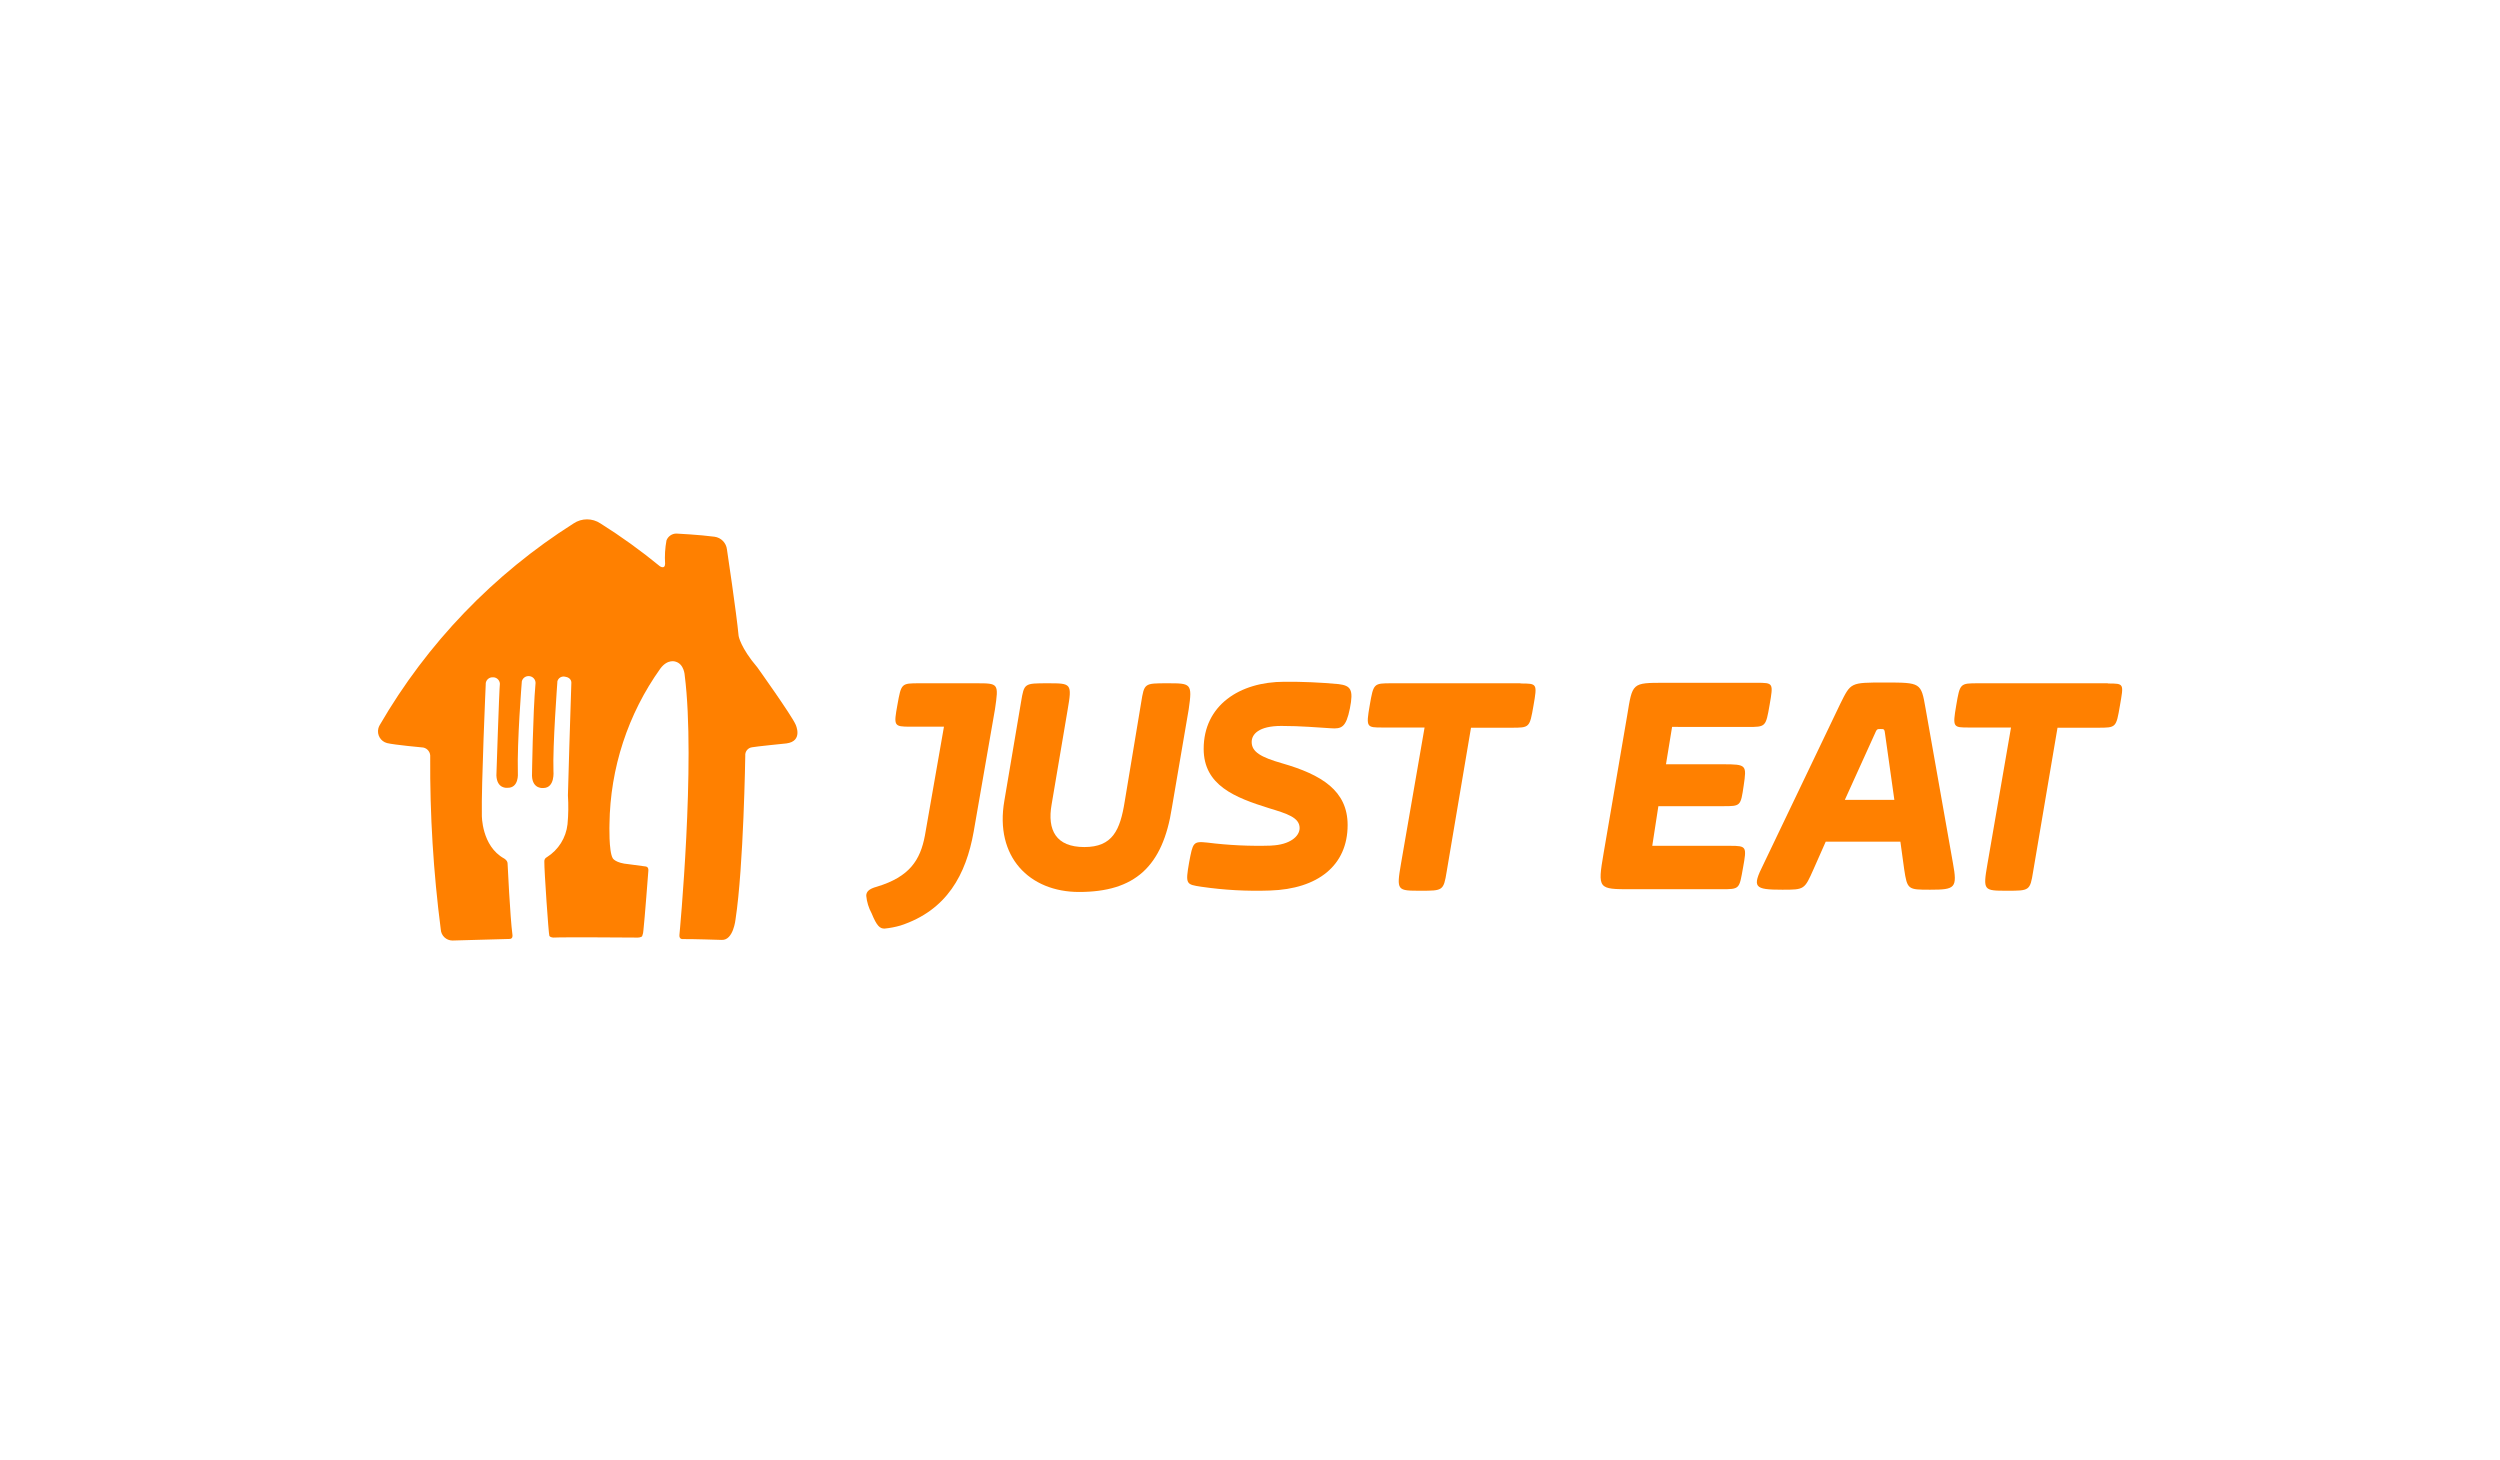
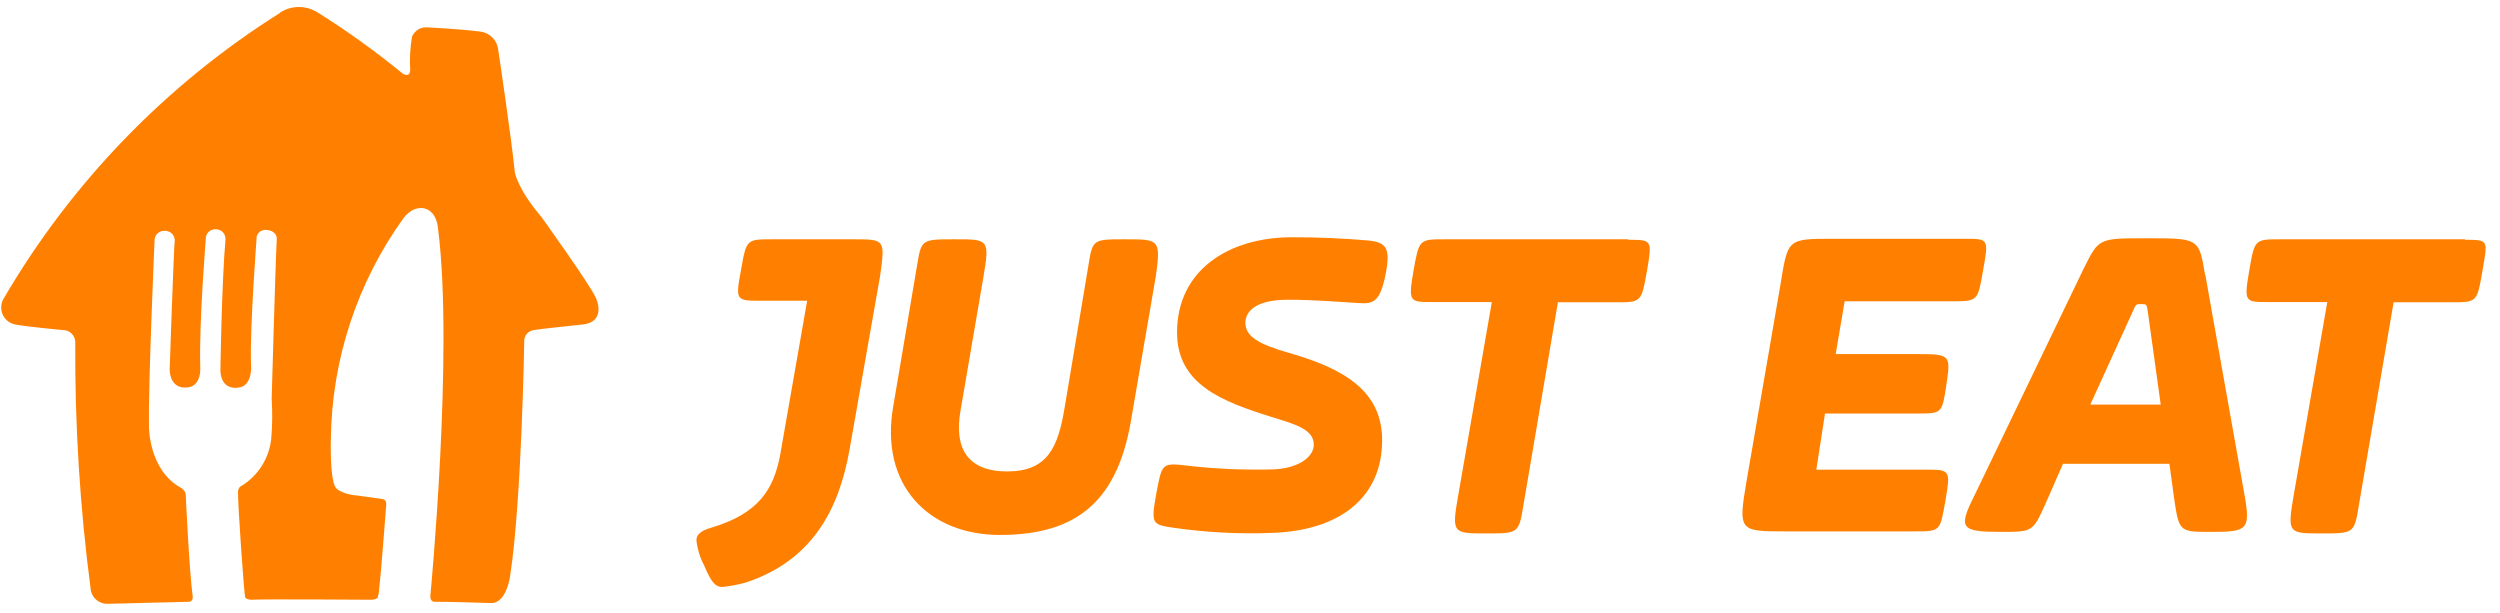
- <svg xmlns="http://www.w3.org/2000/svg" viewBox="0 0 364.53 212.86">
-   <g fill="#ff8000">
-     <path d="m83.64 76.32a3.52 3.52 0 0 1 3.91 0 84.49 84.49 0 0 1 8.66 6.24s.75.52.77-.36a13.77 13.77 0 0 1 .2-3.4 1.55 1.55 0 0 1 1.44-1s3.4.17 5.56.46a2.11 2.11 0 0 1 1.82 1.87s1.39 9.26 1.7 12.6c0 0 .27 1.7 2.73 4.58 0 0 5 7 5.58 8.34 0 0 1.16 2.42-1.34 2.75 0 0-4.56.46-5 .56a1.14 1.14 0 0 0 -1 1.24s-.24 16.11-1.42 23.85c0 0-.31 3.07-2 3 0 0-4.69-.15-5.78-.12 0 0-.47 0-.4-.63 0 0 2.39-25.12.77-37.82 0 0-.07-1.64-1.32-2 0 0-1.14-.46-2.23 1a39.85 39.85 0 0 0 -7.42 22.67s-.13 4 .48 5c0 0 .38.7 2.32.86l2.46.33s.45 0 .41.6c0 0-.56 7.37-.72 8.68a2.6 2.6 0 0 1 -.18.87s-.09.25-.86.22c0 0-10.84-.08-12.06 0 0 0-.51 0-.62-.27s-.75-9.51-.73-10.82a.65.65 0 0 1 .38-.64 6.52 6.52 0 0 0 3-4.79 26.5 26.5 0 0 0 .06-4.21s.4-14.13.5-16.4c0 0 .08-.77-.92-.91a.93.93 0 0 0 -1.12.69s0 0 0 .08-.7 9.32-.57 13c0 0 .24 2.41-1.43 2.46 0 0-1.62.24-1.7-1.77 0 0 .12-9.06.52-13.54a1 1 0 0 0 -.89-1 1 1 0 0 0 -1.12.81.22.22 0 0 0 0 .08s-.7 8.67-.57 13.25c0 0 .2 2.22-1.57 2.14 0 0-1.48.17-1.56-1.8 0 0 .4-12.41.51-13.37a1 1 0 0 0 -.89-.94h-.1a1 1 0 0 0 -1.07.83.28.28 0 0 0 0 .09s-.66 14.84-.57 19.2c0 0-.06 4.48 3.25 6.3 0 0 .49.28.5.71 0 0 .37 7.87.71 10.41 0 0 .12.61-.42.61l-8.33.23a1.71 1.71 0 0 1 -1.7-1.62 186.47 186.47 0 0 1 -1.54-25.15 1.28 1.28 0 0 0 -1-1.37s-4.26-.39-5.29-.65a1.77 1.77 0 0 1 -1.27-2.15 2 2 0 0 1 .19-.46 85.67 85.67 0 0 1 28.28-29.42z" />
-     <path d="m142.3 99.63h-8.22c-2.66 0-2.66 0-3.22 3.11s-.55 3.22 1.89 3.22h4.89l-2.78 15.89c-.67 3.55-2.22 6-7 7.44-1.22.33-1.55.77-1.55 1.33a6.65 6.65 0 0 0 .78 2.55c.77 1.89 1.22 2.23 1.88 2.23a12.63 12.63 0 0 0 2.34-.45c6.77-2.22 9.55-7.44 10.66-13.66l3.11-17.88c.55-3.78.55-3.78-2.78-3.78" />
-     <path d="m170.18 99.63c-3.33 0-3.33 0-3.78 2.78l-2.4 14.44c-.67 4.22-1.78 6.66-5.89 6.66s-5.44-2.44-4.77-6.22l2.33-13.77c.67-3.89.55-3.89-2.89-3.89s-3.44 0-3.89 2.67l-2.44 14.44c-1.44 8.22 3.67 13.32 10.89 13.32 8.1 0 12.21-3.66 13.54-12.32l2.45-14.33c.55-3.78.33-3.78-3.11-3.78" />
-     <path d="m185.39 123.29c2.67-.11 4.11-1.33 4.11-2.55 0-1.56-1.89-2.11-4.44-2.89-5-1.56-9.55-3.33-9.55-8.66 0-6.33 5.22-9.78 11.77-9.78a78.56 78.56 0 0 1 7.89.34c1.77.22 2.22.77 1.66 3.55s-1.22 3-2.77 2.89c-1.89-.11-4.34-.34-7.22-.34-3.33 0-4.33 1.23-4.33 2.34 0 1.44 1.33 2.22 4.44 3.11 5.77 1.66 9.55 4 9.55 9 0 5.89-4.33 9.33-11.33 9.55a55.67 55.67 0 0 1 -10-.55c-2.23-.34-2.34-.34-1.78-3.56.55-2.88.55-3.11 2.66-2.88a59.69 59.69 0 0 0 9.33.44" />
-     <path d="m221.71 99.63h-18.77c-2.66 0-2.66 0-3.22 3.23s-.44 3.22 1.89 3.22h6.11l-3.45 19.92c-.66 3.88-.55 3.88 2.89 3.88 3.22 0 3.33 0 3.78-2.77l3.55-21h5.89c2.66 0 2.66 0 3.22-3.22s.55-3.23-1.89-3.23" />
-     <path d="m254.81 106c2.66 0 2.66 0 3.22-3.22s.55-3.22-1.89-3.22h-13.44c-4.78 0-4.66 0-5.44 4.78l-3.44 20.1c-.89 5.22-.78 5.22 4 5.22h13.11c2.78 0 2.66 0 3.22-3.11s.55-3.22-1.89-3.22h-11.34l.89-5.78h9.44c2.56 0 2.56 0 3-3s.44-3.11-3-3.11h-8.33l.89-5.45z" />
-     <path d="m269 116.63 4.33-9.55c.34-.78.34-.78.89-.78s.56 0 .67.89l1.33 9.44zm11.77-13.33c-.66-3.78-.66-3.78-6-3.78-5 0-4.89 0-6.44 3.11l-11.22 23.44c-1.67 3.33-1.33 3.66 2.77 3.66 3.23 0 3.23 0 4.56-3l1.77-4h10.89l.55 4c.45 3 .56 3 3.78 3 3.67 0 4-.22 3.33-3.89z" />
-     <path d="m307.34 99.63h-18.88c-2.67 0-2.67 0-3.22 3.23s-.45 3.22 1.88 3.22h6.11l-3.44 19.92c-.67 3.88-.56 3.88 2.89 3.88 3.22 0 3.33 0 3.77-2.77l3.56-21h5.88c2.67 0 2.67 0 3.22-3.22s.67-3.23-1.77-3.23" />
-   </g>
+ <svg xmlns="http://www.w3.org/2000/svg" viewBox="0 0 98 24">
+   <path fill-rule="nonzero" d="M10.97.5c.45-.3 1.04-.3 1.5 0 1.15.72 2.26 1.52 3.31 2.38 0 0 .29.2.3-.14-.03-.43 0-.87.07-1.3a.6.6 0 01.55-.37s1.3.06 2.13.17a.8.8 0 01.7.71s.53 3.53.65 4.8c0 0 .1.65 1.04 1.75 0 0 1.92 2.67 2.14 3.18 0 0 .44.92-.51 1.04 0 0-1.75.18-1.92.22a.43.43 0 00-.38.47s-.1 6.14-.54 9.08c0 0-.12 1.17-.77 1.15 0 0-1.8-.06-2.21-.05 0 0-.18 0-.16-.24 0 0 .92-9.57.3-14.4 0 0-.03-.63-.5-.77 0 0-.44-.17-.86.38a15.14 15.14 0 00-2.84 8.64s-.05 1.52.18 1.9c0 0 .15.27.9.33l.93.13s.18 0 .16.23c0 0-.21 2.8-.28 3.3 0 .12-.02.23-.06.34 0 0-.04.09-.33.08 0 0-4.15-.03-4.62 0 0 0-.2 0-.24-.1-.04-.1-.29-3.63-.28-4.13 0-.1.05-.2.15-.24a2.48 2.48 0 001.15-1.82c.05-.54.05-1.07.02-1.6 0 0 .15-5.4.2-6.26 0 0 .02-.29-.36-.34a.36.36 0 00-.27.04.36.36 0 00-.16.22v.03c0 .03-.27 3.55-.22 4.95 0 0 .1.92-.55.94 0 0-.62.1-.65-.67 0 0 .05-3.46.2-5.16 0-.2-.14-.36-.34-.38-.2-.03-.39.1-.43.3v.04s-.27 3.3-.22 5.04c0 0 .08.85-.6.82 0 0-.56.06-.6-.69 0 0 .16-4.72.2-5.09a.38.38 0 00-.34-.36h-.04a.38.38 0 00-.41.32v.03s-.25 5.66-.22 7.32c0 0-.02 1.7 1.25 2.4 0 0 .18.1.19.27 0 0 .14 3 .27 3.96 0 0 .05.24-.16.24l-3.19.08a.65.65 0 01-.65-.61 70.71 70.71 0 01-.6-9.58.49.49 0 00-.37-.53S.94 12.8.55 12.71a.68.68 0 01-.41-1A32.72 32.72 0 0110.97.51zm22.46 8.88h-3.15c-1.02 0-1.02 0-1.23 1.19-.22 1.18-.21 1.22.72 1.22h1.87l-1.06 6.06c-.26 1.35-.85 2.28-2.68 2.83-.47.13-.6.3-.6.5.04.35.14.68.3.98.3.72.47.85.72.85.3-.03.6-.09.9-.17 2.6-.85 3.66-2.84 4.08-5.2l1.2-6.82c.2-1.44.2-1.44-1.07-1.44m10.67 0c-1.27 0-1.27 0-1.44 1.06l-.92 5.5c-.26 1.61-.68 2.54-2.26 2.54-1.57 0-2.08-.93-1.83-2.37l.9-5.25c.25-1.48.2-1.48-1.1-1.48-1.33 0-1.33 0-1.5 1.02l-.93 5.5c-.56 3.13 1.4 5.07 4.17 5.07 3.1 0 4.67-1.39 5.18-4.69l.94-5.46c.2-1.44.13-1.44-1.2-1.44m5.82 9.02c1.02-.05 1.57-.51 1.57-.97 0-.6-.72-.8-1.7-1.1-1.91-.6-3.66-1.27-3.66-3.3 0-2.42 2-3.73 4.51-3.73 1 0 2.02.04 3.02.13.68.08.85.3.64 1.35-.22 1.06-.47 1.14-1.06 1.1-.73-.04-1.67-.13-2.77-.13-1.27 0-1.66.47-1.66.9 0 .54.51.84 1.7 1.18 2.21.63 3.66 1.52 3.66 3.43 0 2.24-1.66 3.55-4.34 3.63-1.28.05-2.56-.02-3.83-.2-.85-.13-.9-.13-.68-1.36.21-1.1.21-1.18 1.02-1.1 1.18.15 2.38.2 3.57.17m13.91-9.02h-7.18c-1.02 0-1.02 0-1.24 1.23-.21 1.23-.16 1.23.73 1.23h2.34l-1.32 7.59c-.26 1.48-.21 1.48 1.1 1.48 1.24 0 1.28 0 1.45-1.06l1.36-8h2.26c1.01 0 1.01 0 1.23-1.22.21-1.23.2-1.23-.73-1.23m12.68 2.41c1.02 0 1.02 0 1.23-1.23.22-1.22.21-1.22-.72-1.22h-5.15c-1.83 0-1.78 0-2.08 1.82l-1.32 7.65c-.34 2-.3 2 1.53 2h5.02c1.07 0 1.02 0 1.24-1.2.2-1.18.2-1.22-.73-1.22H71.2l.34-2.2h3.62c.97 0 .97 0 1.14-1.14.17-1.15.17-1.19-1.15-1.19h-3.19l.35-2.07h4.2zm5.43 4.05l1.66-3.64c.13-.3.13-.3.34-.3.21 0 .21 0 .26.34l.5 3.6h-2.76zm4.5-5.08c-.24-1.44-.24-1.44-2.29-1.44-1.91 0-1.87 0-2.47 1.19l-4.3 8.93c-.63 1.26-.5 1.39 1.07 1.39 1.24 0 1.24 0 1.75-1.14l.67-1.53h4.17l.21 1.53c.18 1.14.22 1.14 1.45 1.14 1.4 0 1.53-.08 1.28-1.48l-1.53-8.59zm10.18-1.4H89.4c-1.02 0-1.02 0-1.23 1.23-.21 1.23-.17 1.23.72 1.23h2.34l-1.32 7.59c-.25 1.48-.21 1.48 1.1 1.48 1.24 0 1.28 0 1.45-1.06l1.37-8h2.25c1.02 0 1.02 0 1.23-1.22.21-1.23.26-1.23-.68-1.23" fill="#FF8000" />
</svg>
